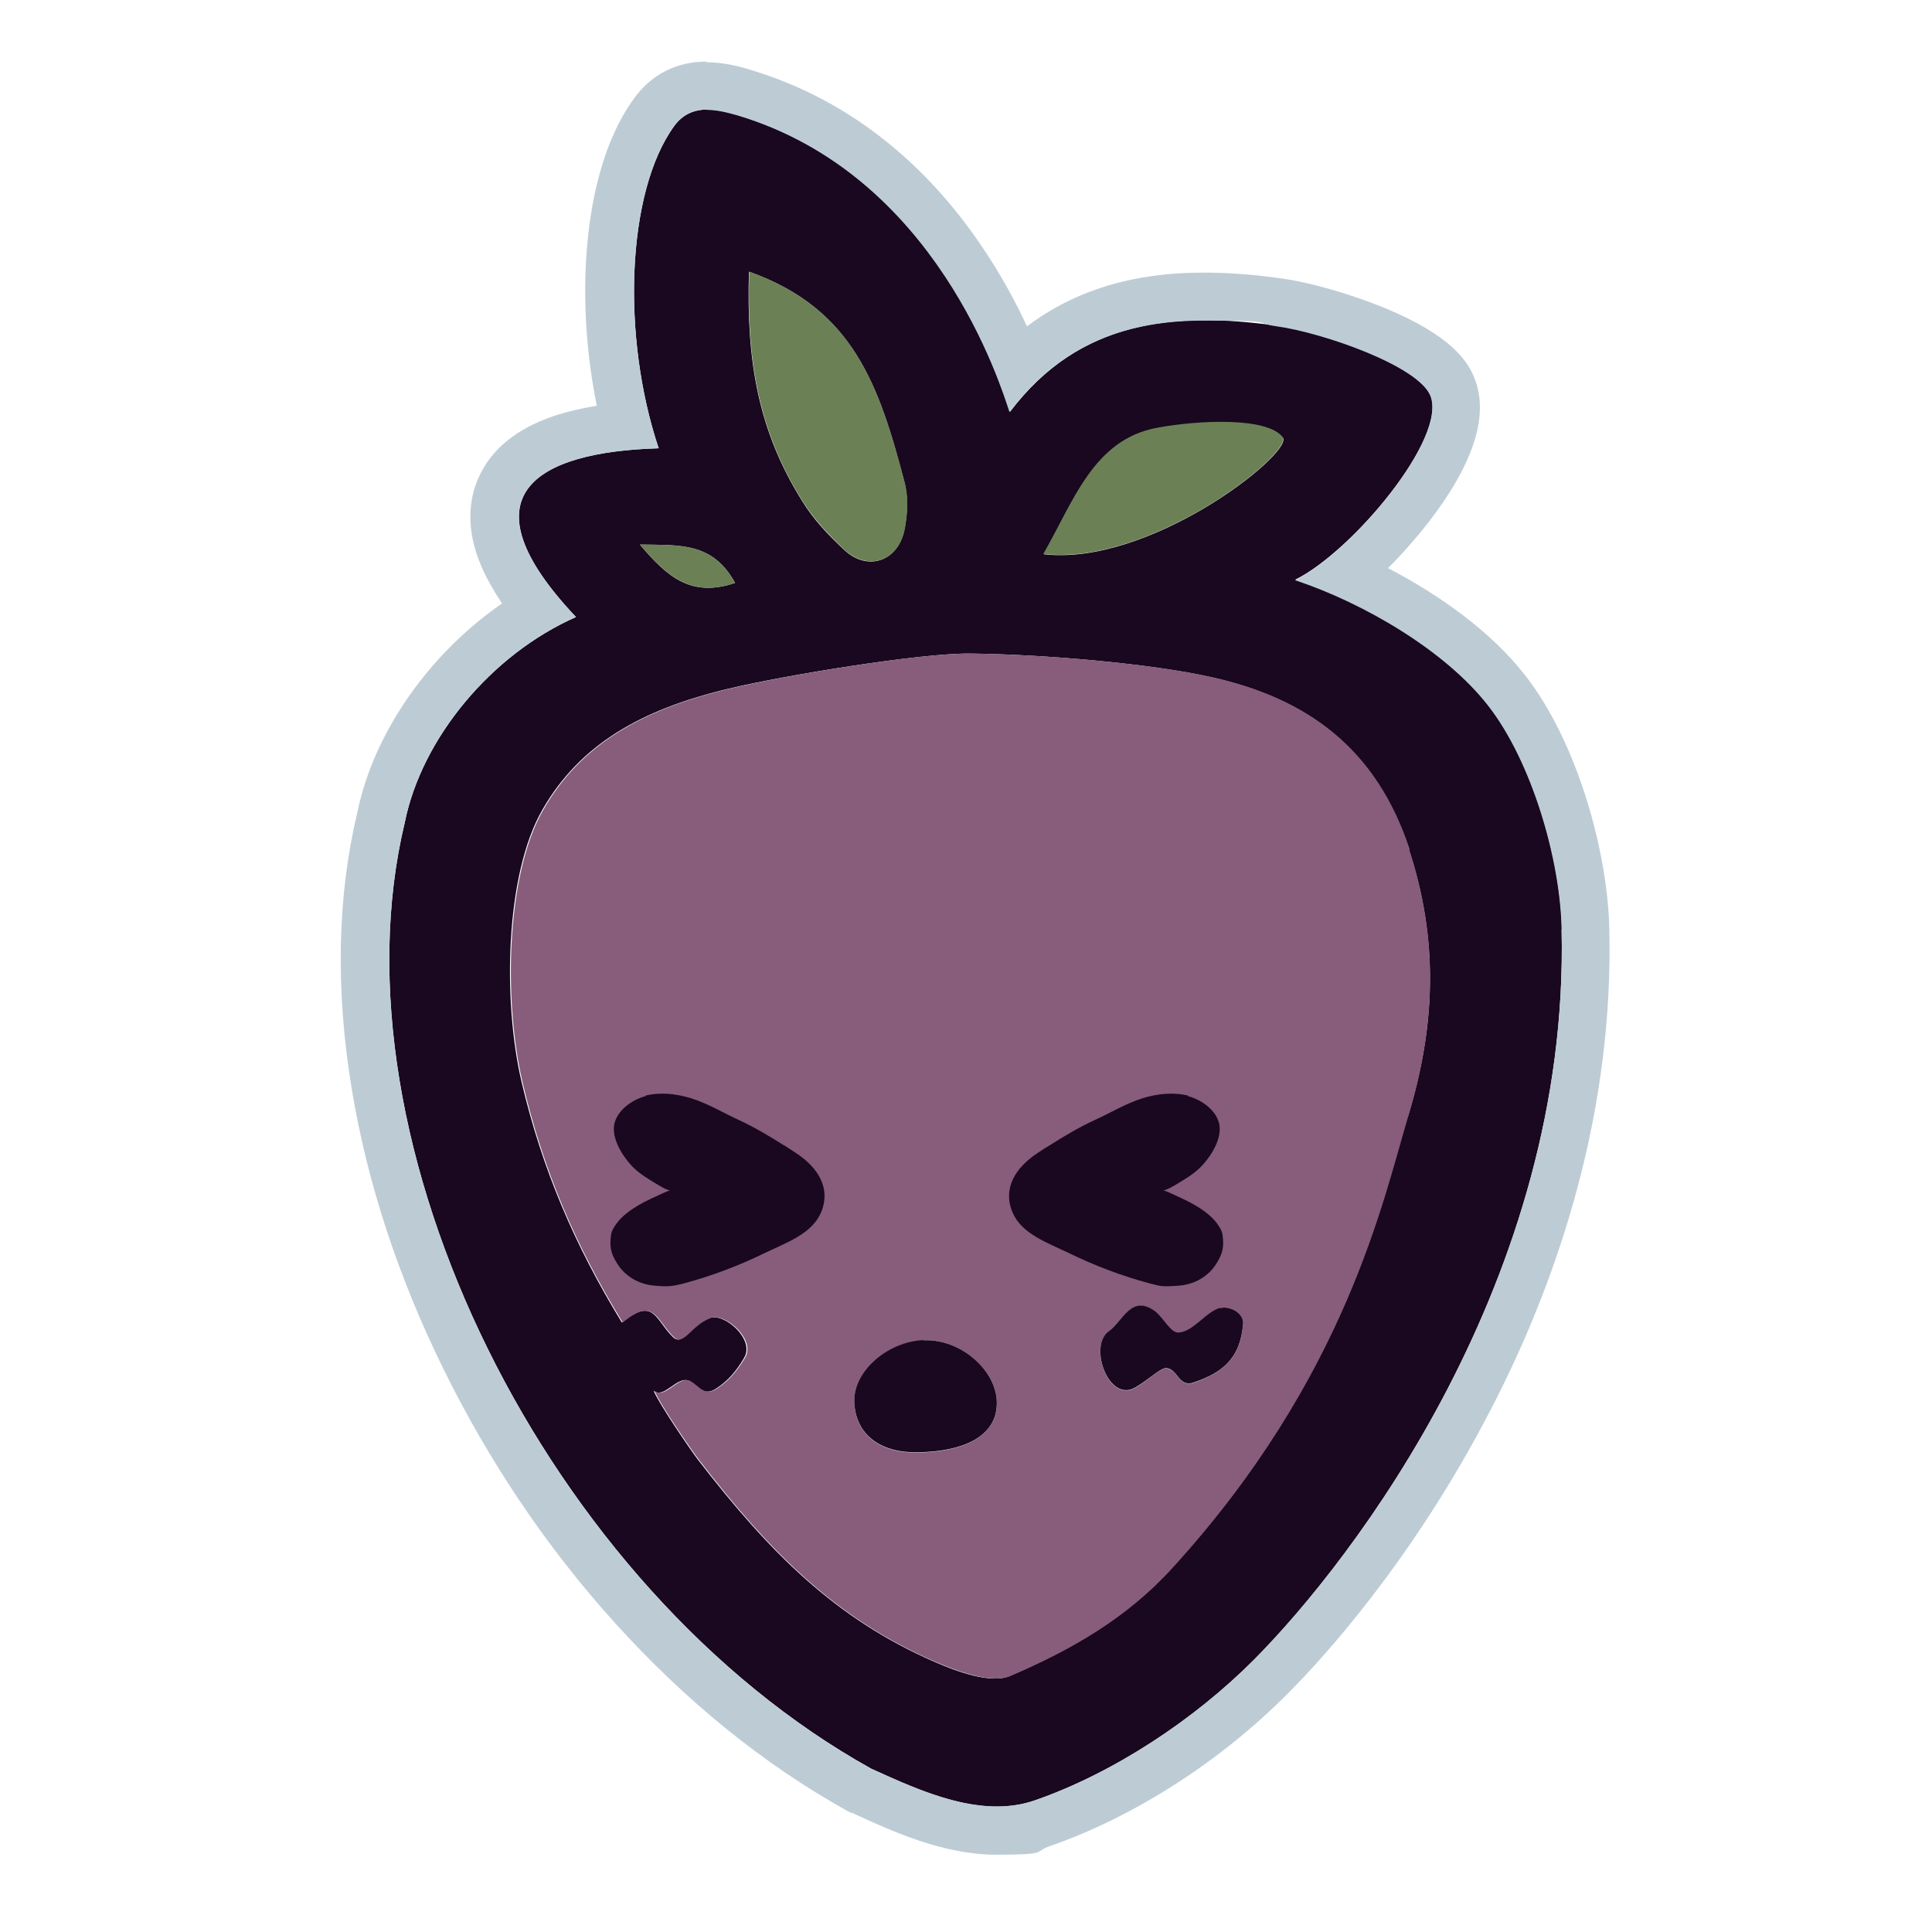
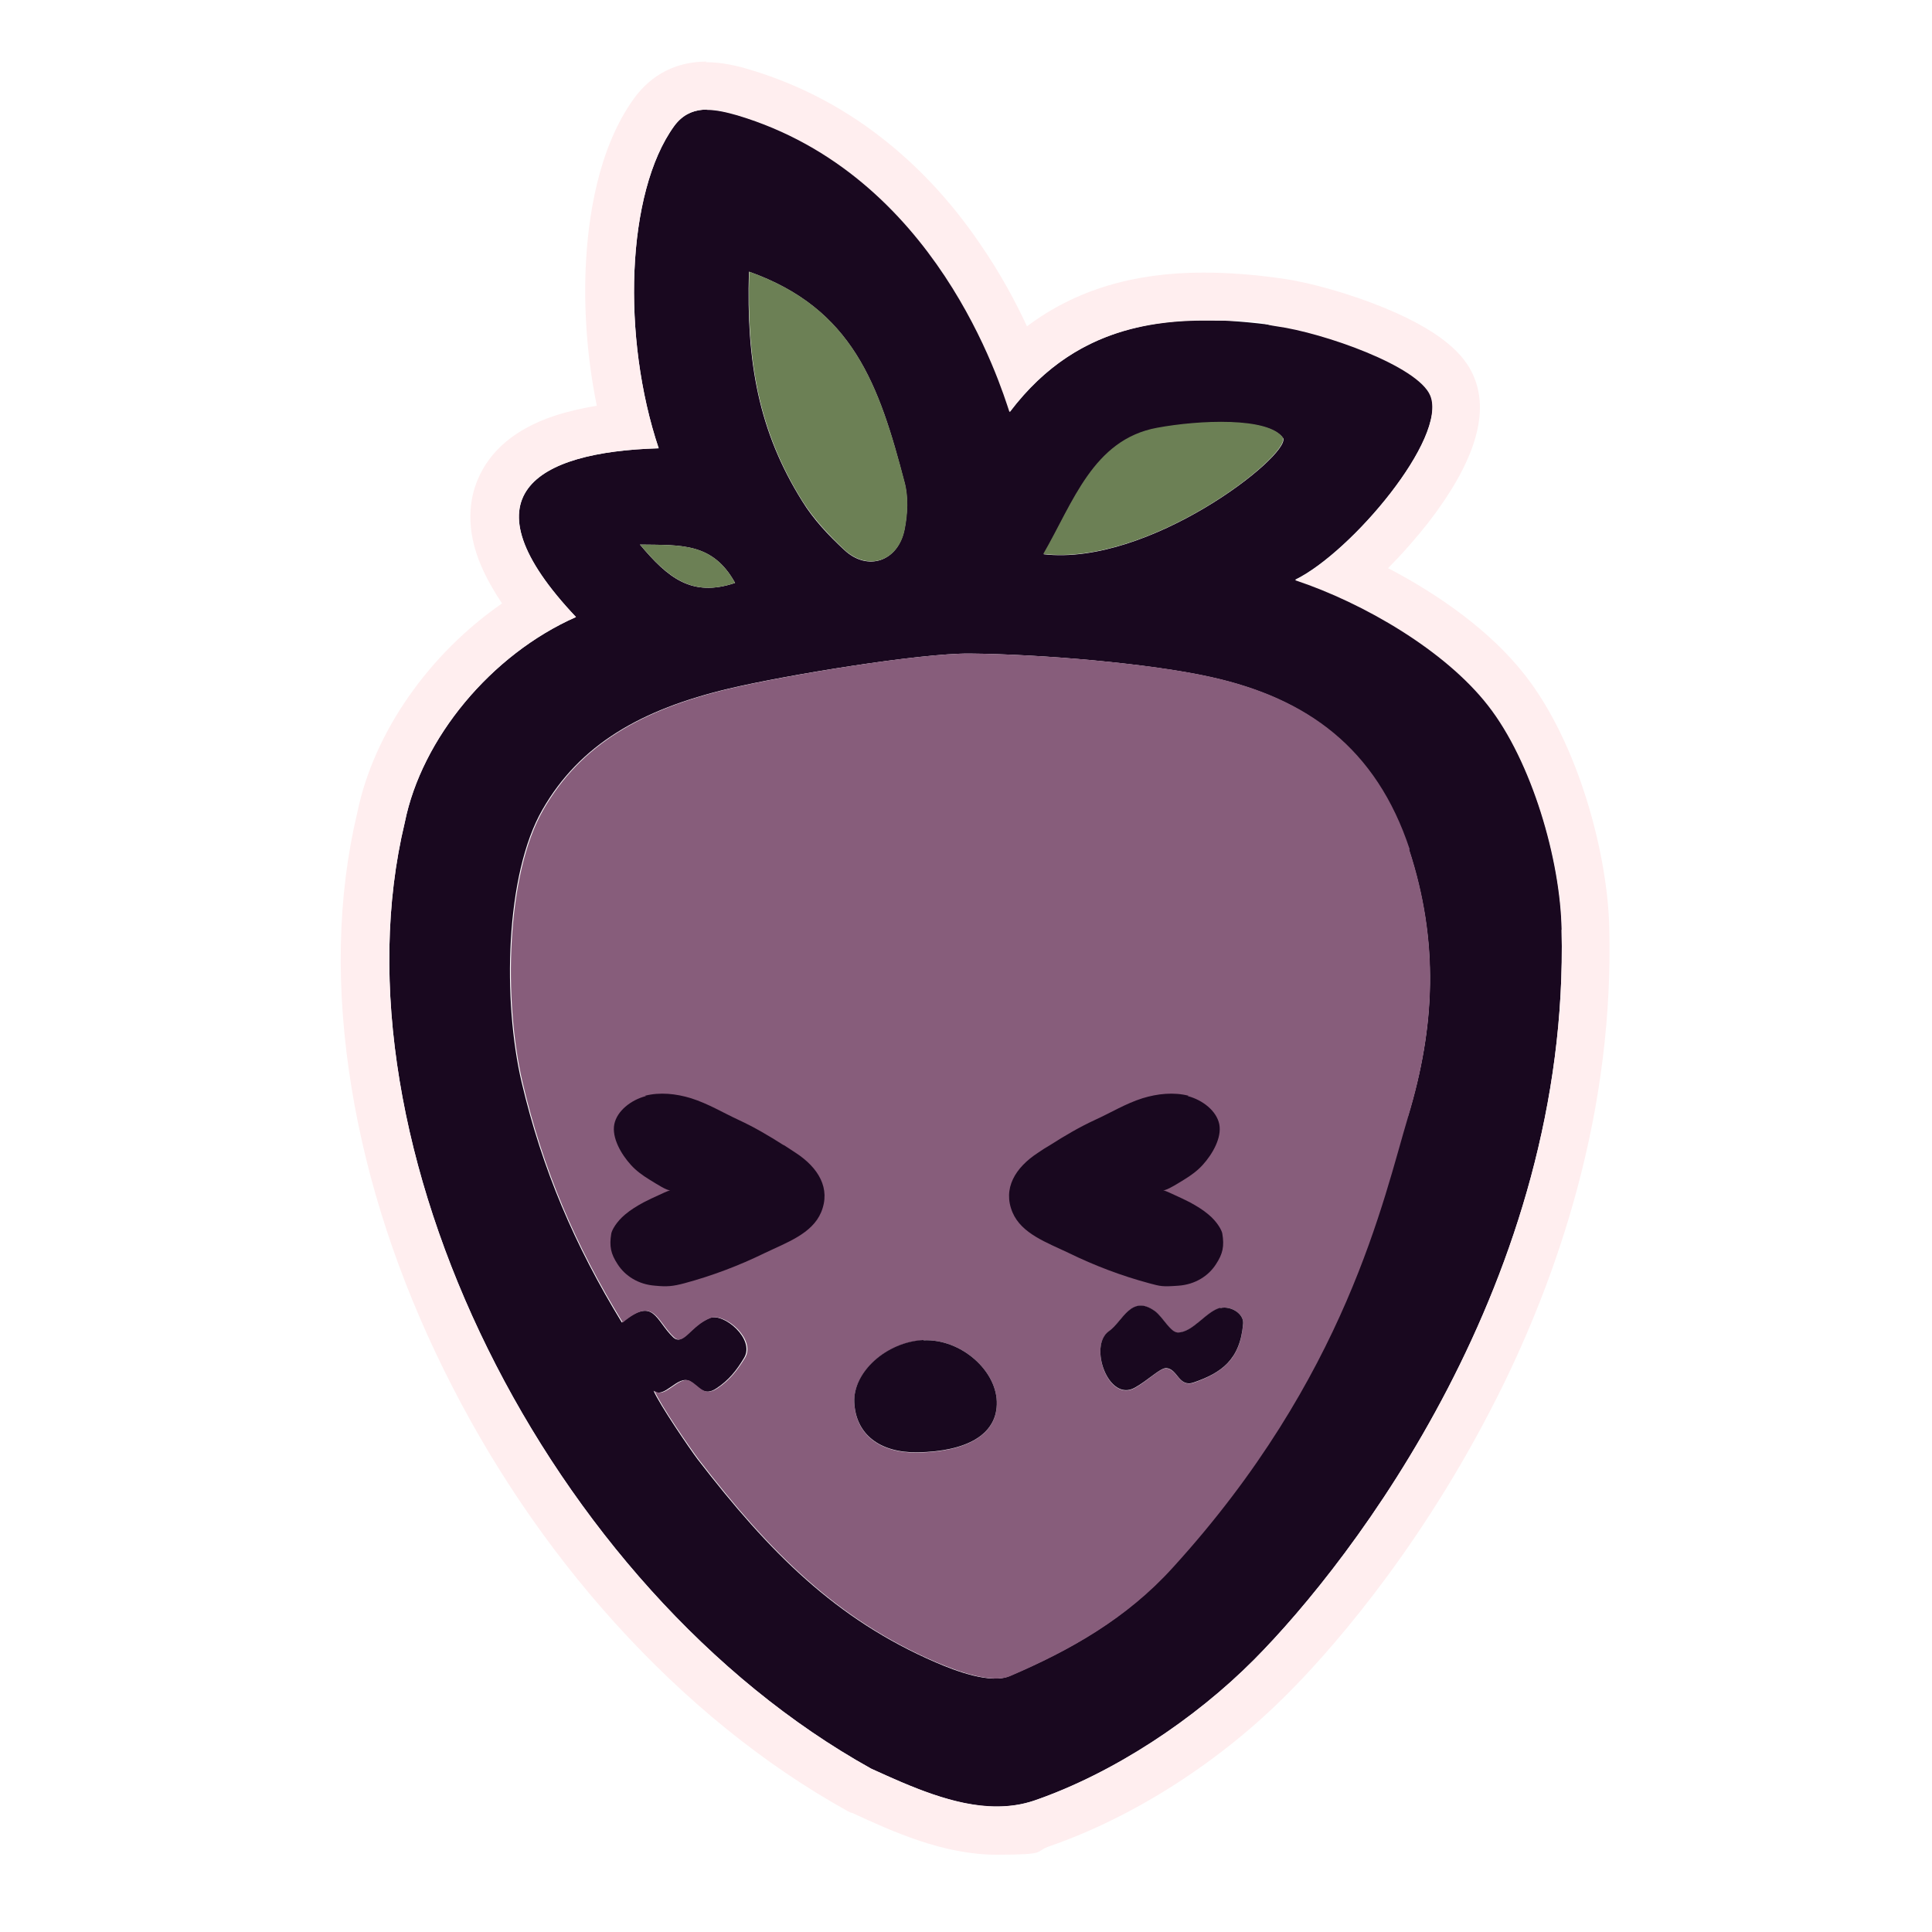
<svg xmlns="http://www.w3.org/2000/svg" id="Calque_1" data-name="Calque 1" version="1.1" viewBox="0 0 640 640">
  <defs>
    <style>
      .cls-1 {
        fill: #875d7b;
      }

      .cls-1, .cls-2, .cls-3, .cls-4 {
        stroke-width: 0px;
      }

      .cls-2 {
-         fill: #bdccd4;
+         fill: #ffeeef;
      }

      .cls-3 {
        fill: #6c8055;
      }

      .cls-4 {
        fill: #19081f;
      }
    </style>
  </defs>
-   <path class="cls-4" d="M517.3,308c2.7,115.6-69.2,208.9-101.9,241.8-19.6,19.7-46.4,37.5-72.6,46.6-17.7,6.2-37.5-2.9-54.2-10.5-107.2-59.6-180.1-207-154.5-313.5,5.6-27.8,28.6-55.6,56.7-68-37.9-40.1-13.6-54.7,27.4-55.9-12.3-36.7-10.8-84.7,5.1-106.7,5.2-7.2,13-6.1,21.1-3.7,66,19.7,87.3,89.6,90.2,98.3,23.2-30.6,54.4-33.2,88.4-28.5,15.3,2.2,46.9,13.1,50.9,23,5.7,14.1-26.1,51.9-44.8,61.1,22.9,7.6,49.8,23.4,63.9,41.5,14.5,18.6,24,51.1,24.4,74.3h0v.2ZM466.4,369.8c9-29.5,10.3-57.9.3-88.4-11.1-33.7-34.1-50.1-65.6-57.1-20-4.5-56.1-7.6-80-7.8-16.5-.1-60.6,7.1-79.6,11.6-29.1,6.9-49.4,18.5-61.8,40.1-12.4,21.5-13.2,63.4-6.9,90.3,6.8,28.9,17.6,54.1,33.2,79.6,10.7-8.8,11.1-.7,17,4.9,3.2,3,5.6-3.8,12.1-6.4,4.7-1.8,15.1,7,11.4,13.2-2.5,4.2-5.1,7.4-9,10-4.5,3.1-5.9-.6-9.1-2.3-3.9-2.1-8.4,6.1-11.9,3.2,2.1,4.8,12.1,19.4,14.6,22.7,23.9,31,45.8,53,78.9,67.3,6.7,2.9,18.2,7.2,24.4,4.5,19.9-8.5,38.6-19,53.8-35.9,57.6-63.2,69.8-122.3,78-149.5h.2ZM345.7,183.6c35,4,81.3-32.4,79.4-38.4-4.8-6.9-27.7-5.9-41.7-3.3-21.2,3.9-27.8,24.7-37.7,41.8h0ZM299.6,175.4c1-5,1.3-10.8,0-15.6-8.4-32.3-17.1-57.6-51.5-69.8-.9,29.7,3.1,52.8,17.7,76.1,3.7,6,8.7,11.3,13.9,16.1,7.7,7.2,17.8,3.8,19.9-6.8h0ZM212,180.4c9.3,11.1,17.2,17.5,31.5,12.7-7.4-13.4-17.9-12.5-31.5-12.7h0Z" />
+   <path class="cls-4" d="M517.3,308c2.7,115.6-69.2,208.9-101.9,241.8-19.6,19.7-46.4,37.5-72.6,46.6-17.7,6.2-37.5-2.9-54.2-10.5-107.2-59.6-180.1-207-154.5-313.5,5.6-27.8,28.6-55.6,56.7-68-37.9-40.1-13.6-54.7,27.4-55.9-12.3-36.7-10.8-84.7,5.1-106.7,5.2-7.2,13-6.1,21.1-3.7,66,19.7,87.3,89.6,90.2,98.3,23.2-30.6,54.4-33.2,88.4-28.5,15.3,2.2,46.9,13.1,50.9,23,5.7,14.1-26.1,51.9-44.8,61.1,22.9,7.6,49.8,23.4,63.9,41.5,14.5,18.6,24,51.1,24.4,74.3h0v.2h0ZM466.4,369.8c9-29.5,10.3-57.9.3-88.4-11.1-33.7-34.1-50.1-65.6-57.1-20-4.5-56.1-7.6-80-7.8-16.5-.1-60.6,7.1-79.6,11.6-29.1,6.9-49.4,18.5-61.8,40.1-12.4,21.5-13.2,63.4-6.9,90.3,6.8,28.9,17.6,54.1,33.2,79.6,10.7-8.8,11.1-.7,17,4.9,3.2,3,5.6-3.8,12.1-6.4,4.7-1.8,15.1,7,11.4,13.2-2.5,4.2-5.1,7.4-9,10-4.5,3.1-5.9-.6-9.1-2.3-3.9-2.1-8.4,6.1-11.9,3.2,2.1,4.8,12.1,19.4,14.6,22.7,23.9,31,45.8,53,78.9,67.3,6.7,2.9,18.2,7.2,24.4,4.5,19.9-8.5,38.6-19,53.8-35.9,57.6-63.2,69.8-122.3,78-149.5h.2ZM345.7,183.6c35,4,81.3-32.4,79.4-38.4-4.8-6.9-27.7-5.9-41.7-3.3-21.2,3.9-27.8,24.7-37.7,41.8h0ZM299.6,175.4c1-5,1.3-10.8,0-15.6-8.4-32.3-17.1-57.6-51.5-69.8-.9,29.7,3.1,52.8,17.7,76.1,3.7,6,8.7,11.3,13.9,16.1,7.7,7.2,17.8,3.8,19.9-6.8h0ZM212,180.4c9.3,11.1,17.2,17.5,31.5,12.7-7.4-13.4-17.9-12.5-31.5-12.7h0Z" />
  <path class="cls-1" d="M466.8,281.4c10,30.5,8.6,58.9-.3,88.4-8.2,27.2-20.4,86.3-78,149.5-15.3,16.9-34,27.4-53.8,35.9-6.2,2.7-17.8-1.7-24.4-4.5-33-14.2-55-36.2-78.9-67.3-2.5-3.3-12.6-17.9-14.6-22.7,3.5,3,8.1-5.3,11.9-3.2,3.1,1.7,4.6,5.4,9.1,2.3,3.9-2.6,6.4-5.8,9-10,3.7-6.2-6.7-15-11.4-13.2-6.5,2.5-8.9,9.4-12.1,6.4-5.9-5.5-6.4-13.7-17-4.9-15.6-25.4-26.4-50.6-33.2-79.6-6.3-26.9-5.5-68.8,6.9-90.3,12.4-21.6,32.7-33.2,61.8-40.1,19-4.5,63.1-11.8,79.6-11.6,23.8.2,60,3.3,80,7.8,31.5,7,54.5,23.4,65.6,57.1h-.2ZM411.8,438.5c.3-3.4-4.2-6-7.5-5.2-4.6,1.1-9.2,8.3-14.2,8.2-2.4,0-4.8-5-7.4-7-7.9-5.9-10.8,3.3-15.4,6.6-6.8,4.8-.1,23.6,8.6,18.7,4.5-2.5,8.3-6.6,10.4-6.5,3.9.2,4.1,6.5,9.3,4.7,8.8-3.2,15.2-7.3,16.2-19.4h0ZM330.2,465.3c.4-11.1-11.9-21.9-24.3-21.3-12.2.6-23.4,10.6-22.9,20.7.5,10.5,8.4,16.7,21,16.5,16.4-.3,25.9-6,26.2-15.8h0Z" />
  <path class="cls-3" d="M425,145.1c2,6.1-44.4,42.5-79.4,38.4,9.9-17.1,16.5-37.9,37.7-41.8,14-2.6,36.9-3.6,41.7,3.3h0Z" />
  <path class="cls-4" d="M404.3,433.3c3.3-.8,7.8,1.8,7.5,5.2-1,12.1-7.4,16.3-16.2,19.4-5.2,1.9-5.4-4.5-9.3-4.7-2.1,0-5.9,4-10.4,6.5-8.7,4.9-15.4-13.9-8.6-18.7,4.6-3.2,7.4-12.5,15.4-6.6,2.6,2,5,6.9,7.4,7,5,.1,9.5-7.1,14.2-8.2h0Z" />
  <path class="cls-4" d="M305.9,444c12.4-.6,24.7,10.2,24.3,21.3-.3,9.9-9.8,15.5-26.2,15.8-12.6.2-20.5-6-21-16.5-.5-10.1,10.7-20.1,22.9-20.7h0Z" />
  <path class="cls-3" d="M299.7,159.8c1.3,4.9,1,10.6,0,15.6-2.1,10.5-12.1,13.9-19.9,6.8-5.1-4.8-10.1-10.1-13.9-16.1-14.6-23.3-18.6-46.5-17.7-76.1,34.4,12.2,43,37.5,51.5,69.8h0Z" />
  <path class="cls-3" d="M243.5,193.1c-14.2,4.8-22.1-1.6-31.5-12.7,13.5.2,24.1-.8,31.5,12.7Z" />
-   <path class="cls-2" d="M234.1,36.4c3.2,0,6.6.8,10.1,1.8,66,19.7,87.3,89.6,90.2,98.3,17.6-23.2,39.8-30.3,64.4-30.3s15.9.7,24.1,1.9c15.3,2.1,46.9,13.1,50.9,23,5.7,14.1-26.1,51.9-44.8,61.1,22.9,7.6,49.8,23.4,63.9,41.5,14.5,18.5,24,51.1,24.4,74.3,2.7,115.5-69.2,208.9-101.9,241.8-19.6,19.7-46.3,37.5-72.6,46.6-4.1,1.4-8.3,2-12.6,2-14.1,0-28.8-6.7-41.6-12.5-107.2-59.6-180.1-206.9-154.5-313.5,5.6-27.8,28.6-55.6,56.7-68-37.9-40.1-13.7-54.7,27.4-55.9-12.3-36.6-10.8-84.7,5.1-106.7,3-4.1,6.8-5.5,11-5.5M234.1,20.4h0c-10,0-18.2,4.2-24,12.1-12.1,16.7-15.4,40-16.1,56.6-.6,15.1.7,30.6,3.7,45.3-5.3.9-10,2-14.2,3.4-12.8,4.3-21.3,11.5-25.3,21.2-2.5,6-4.3,15.8,1.3,28.7,1.7,3.9,4,8,6.8,12.2-24,16.6-42.4,42.5-47.9,69.1-6.7,28-7.3,58.8-1.9,91.6,5.1,31.1,15.4,62.5,30.6,93.3,15.1,30.6,34.1,58.8,56.5,83.6,23.5,26,49.4,47,77.1,62.4l.6.3.6.3h.3c13.6,6.3,30.4,13.9,47.9,13.9s12.2-1,17.8-2.9c27.7-9.6,56.4-28,78.7-50.5,11.6-11.6,41.3-44,67.1-93.8,12.5-24,22.1-48.7,28.7-73.2,7.8-28.9,11.4-58,10.7-86.4-.5-24.6-10.2-61.2-27.8-83.8-11.5-14.8-28.8-26.9-45.5-35.6,5-5,9.5-10.2,13.2-14.9,15.2-19.6,20.4-35.8,15.4-48.1-2.2-5.6-7.8-14.2-30-23.3-11-4.5-24.2-8.3-33.5-9.6-9.7-1.4-18.3-2-26.3-2-23.2,0-42.4,5.8-58.4,17.8-3.8-8.2-8.9-17.7-15.6-27.4-8.8-12.9-18.9-24-30.1-33.1-13.8-11.3-29.3-19.5-46-24.5-3.9-1.2-9.1-2.5-14.7-2.5h0l.3-.2Z" />
+   <path class="cls-2" d="M234.1,36.4c3.2,0,6.6.8,10.1,1.8,66,19.7,87.3,89.6,90.2,98.3,17.6-23.2,39.8-30.3,64.4-30.3s15.9.7,24.1,1.9c15.3,2.1,46.9,13.1,50.9,23,5.7,14.1-26.1,51.9-44.8,61.1,22.9,7.6,49.8,23.4,63.9,41.5,14.5,18.5,24,51.1,24.4,74.3,2.7,115.5-69.2,208.9-101.9,241.8-19.6,19.7-46.3,37.5-72.6,46.6-4.1,1.4-8.3,2-12.6,2-14.1,0-28.8-6.7-41.6-12.5-107.2-59.6-180.1-206.9-154.5-313.5,5.6-27.8,28.6-55.6,56.7-68-37.9-40.1-13.7-54.7,27.4-55.9-12.3-36.6-10.8-84.7,5.1-106.7,3-4.1,6.8-5.5,11-5.5M234.1,20.4h0c-10,0-18.2,4.2-24,12.1-12.1,16.7-15.4,40-16.1,56.6-.6,15.1.7,30.6,3.7,45.3-5.3.9-10,2-14.2,3.4-12.8,4.3-21.3,11.5-25.3,21.2-2.5,6-4.3,15.8,1.3,28.7,1.7,3.9,4,8,6.8,12.2-24,16.6-42.4,42.5-47.9,69.1-6.7,28-7.3,58.8-1.9,91.6,5.1,31.1,15.4,62.5,30.6,93.3,15.1,30.6,34.1,58.8,56.5,83.6,23.5,26,49.4,47,77.1,62.4l.6.3.6.3h.3c13.6,6.3,30.4,13.9,47.9,13.9s12.2-1,17.8-2.9c27.7-9.6,56.4-28,78.7-50.5,11.6-11.6,41.3-44,67.1-93.8,12.5-24,22.1-48.7,28.7-73.2,7.8-28.9,11.4-58,10.7-86.4-.5-24.6-10.2-61.2-27.8-83.8-11.5-14.8-28.8-26.9-45.5-35.6,5-5,9.5-10.2,13.2-14.9,15.2-19.6,20.4-35.8,15.4-48.1-2.2-5.6-7.8-14.2-30-23.3-11-4.5-24.2-8.3-33.5-9.6-9.7-1.4-18.3-2-26.3-2-23.2,0-42.4,5.8-58.4,17.8-3.8-8.2-8.9-17.7-15.6-27.4-8.8-12.9-18.9-24-30.1-33.1-13.8-11.3-29.3-19.5-46-24.5-3.9-1.2-9.1-2.5-14.7-2.5h0l.3-.2h0Z" />
  <path class="cls-4" d="M213.9,363.1c-4.9,1.3-9.5,4.9-10.4,9.3-.9,4.5,2.3,10,5.5,13.5,1.7,1.9,3.9,3.5,6.2,4.9s5.8,3.7,6.9,3.5c-1.3.3-2.9,1.2-4.1,1.7s-3.2,1.5-4.8,2.3c-2.2,1.2-4.2,2.4-6.1,4-2.9,2.4-4.4,5.2-4.6,6.3-.7,4.2-.2,6.7,2.1,10.2,2.5,3.9,6.9,6.7,12.4,7.1,4,.4,5.9.2,9.7-.8,9.3-2.5,18.2-5.9,26.6-10,7.3-3.5,15.7-6.4,18.7-13.5,3.3-7.9-.9-14.8-8.4-19.7s-2.7-1.8-4.1-2.6c-4.7-3-9.6-5.9-14.8-8.3s-10.1-5.4-15.8-7.2c-4.9-1.5-10.3-2.1-15.3-.8h.3Z" />
-   <path class="cls-4" d="M393.5,363.1c4.9,1.3,9.5,4.9,10.4,9.3.9,4.5-2.3,10-5.5,13.5-1.7,1.9-3.9,3.5-6.2,4.9-1,.6-5.8,3.7-6.9,3.5,1.3.3,2.9,1.2,4.1,1.7s3.2,1.5,4.8,2.3c2.2,1.2,4.2,2.4,6.1,4,2.9,2.4,4.4,5.2,4.6,6.3.7,4.2.2,6.7-2.1,10.2-2.5,3.9-6.9,6.7-12.4,7.1s-5.9.2-9.7-.8c-9.3-2.5-18.2-5.9-26.6-10-7.3-3.5-15.7-6.4-18.7-13.5-3.3-7.9.9-14.8,8.4-19.7,1.3-.9,2.7-1.8,4.1-2.6,4.7-3,9.6-5.9,14.8-8.3,5.3-2.4,10.1-5.4,15.8-7.2,4.9-1.5,10.3-2.1,15.3-.8h-.3Z" />
+   <path class="cls-4" d="M393.5,363.1c4.9,1.3,9.5,4.9,10.4,9.3.9,4.5-2.3,10-5.5,13.5-1.7,1.9-3.9,3.5-6.2,4.9-1,.6-5.8,3.7-6.9,3.5,1.3.3,2.9,1.2,4.1,1.7s3.2,1.5,4.8,2.3c2.2,1.2,4.2,2.4,6.1,4,2.9,2.4,4.4,5.2,4.6,6.3.7,4.2.2,6.7-2.1,10.2-2.5,3.9-6.9,6.7-12.4,7.1s-5.9.2-9.7-.8c-9.3-2.5-18.2-5.9-26.6-10-7.3-3.5-15.7-6.4-18.7-13.5-3.3-7.9.9-14.8,8.4-19.7,1.3-.9,2.7-1.8,4.1-2.6,4.7-3,9.6-5.9,14.8-8.3,5.3-2.4,10.1-5.4,15.8-7.2,4.9-1.5,10.3-2.1,15.3-.8h-.3,0Z" />
</svg>
